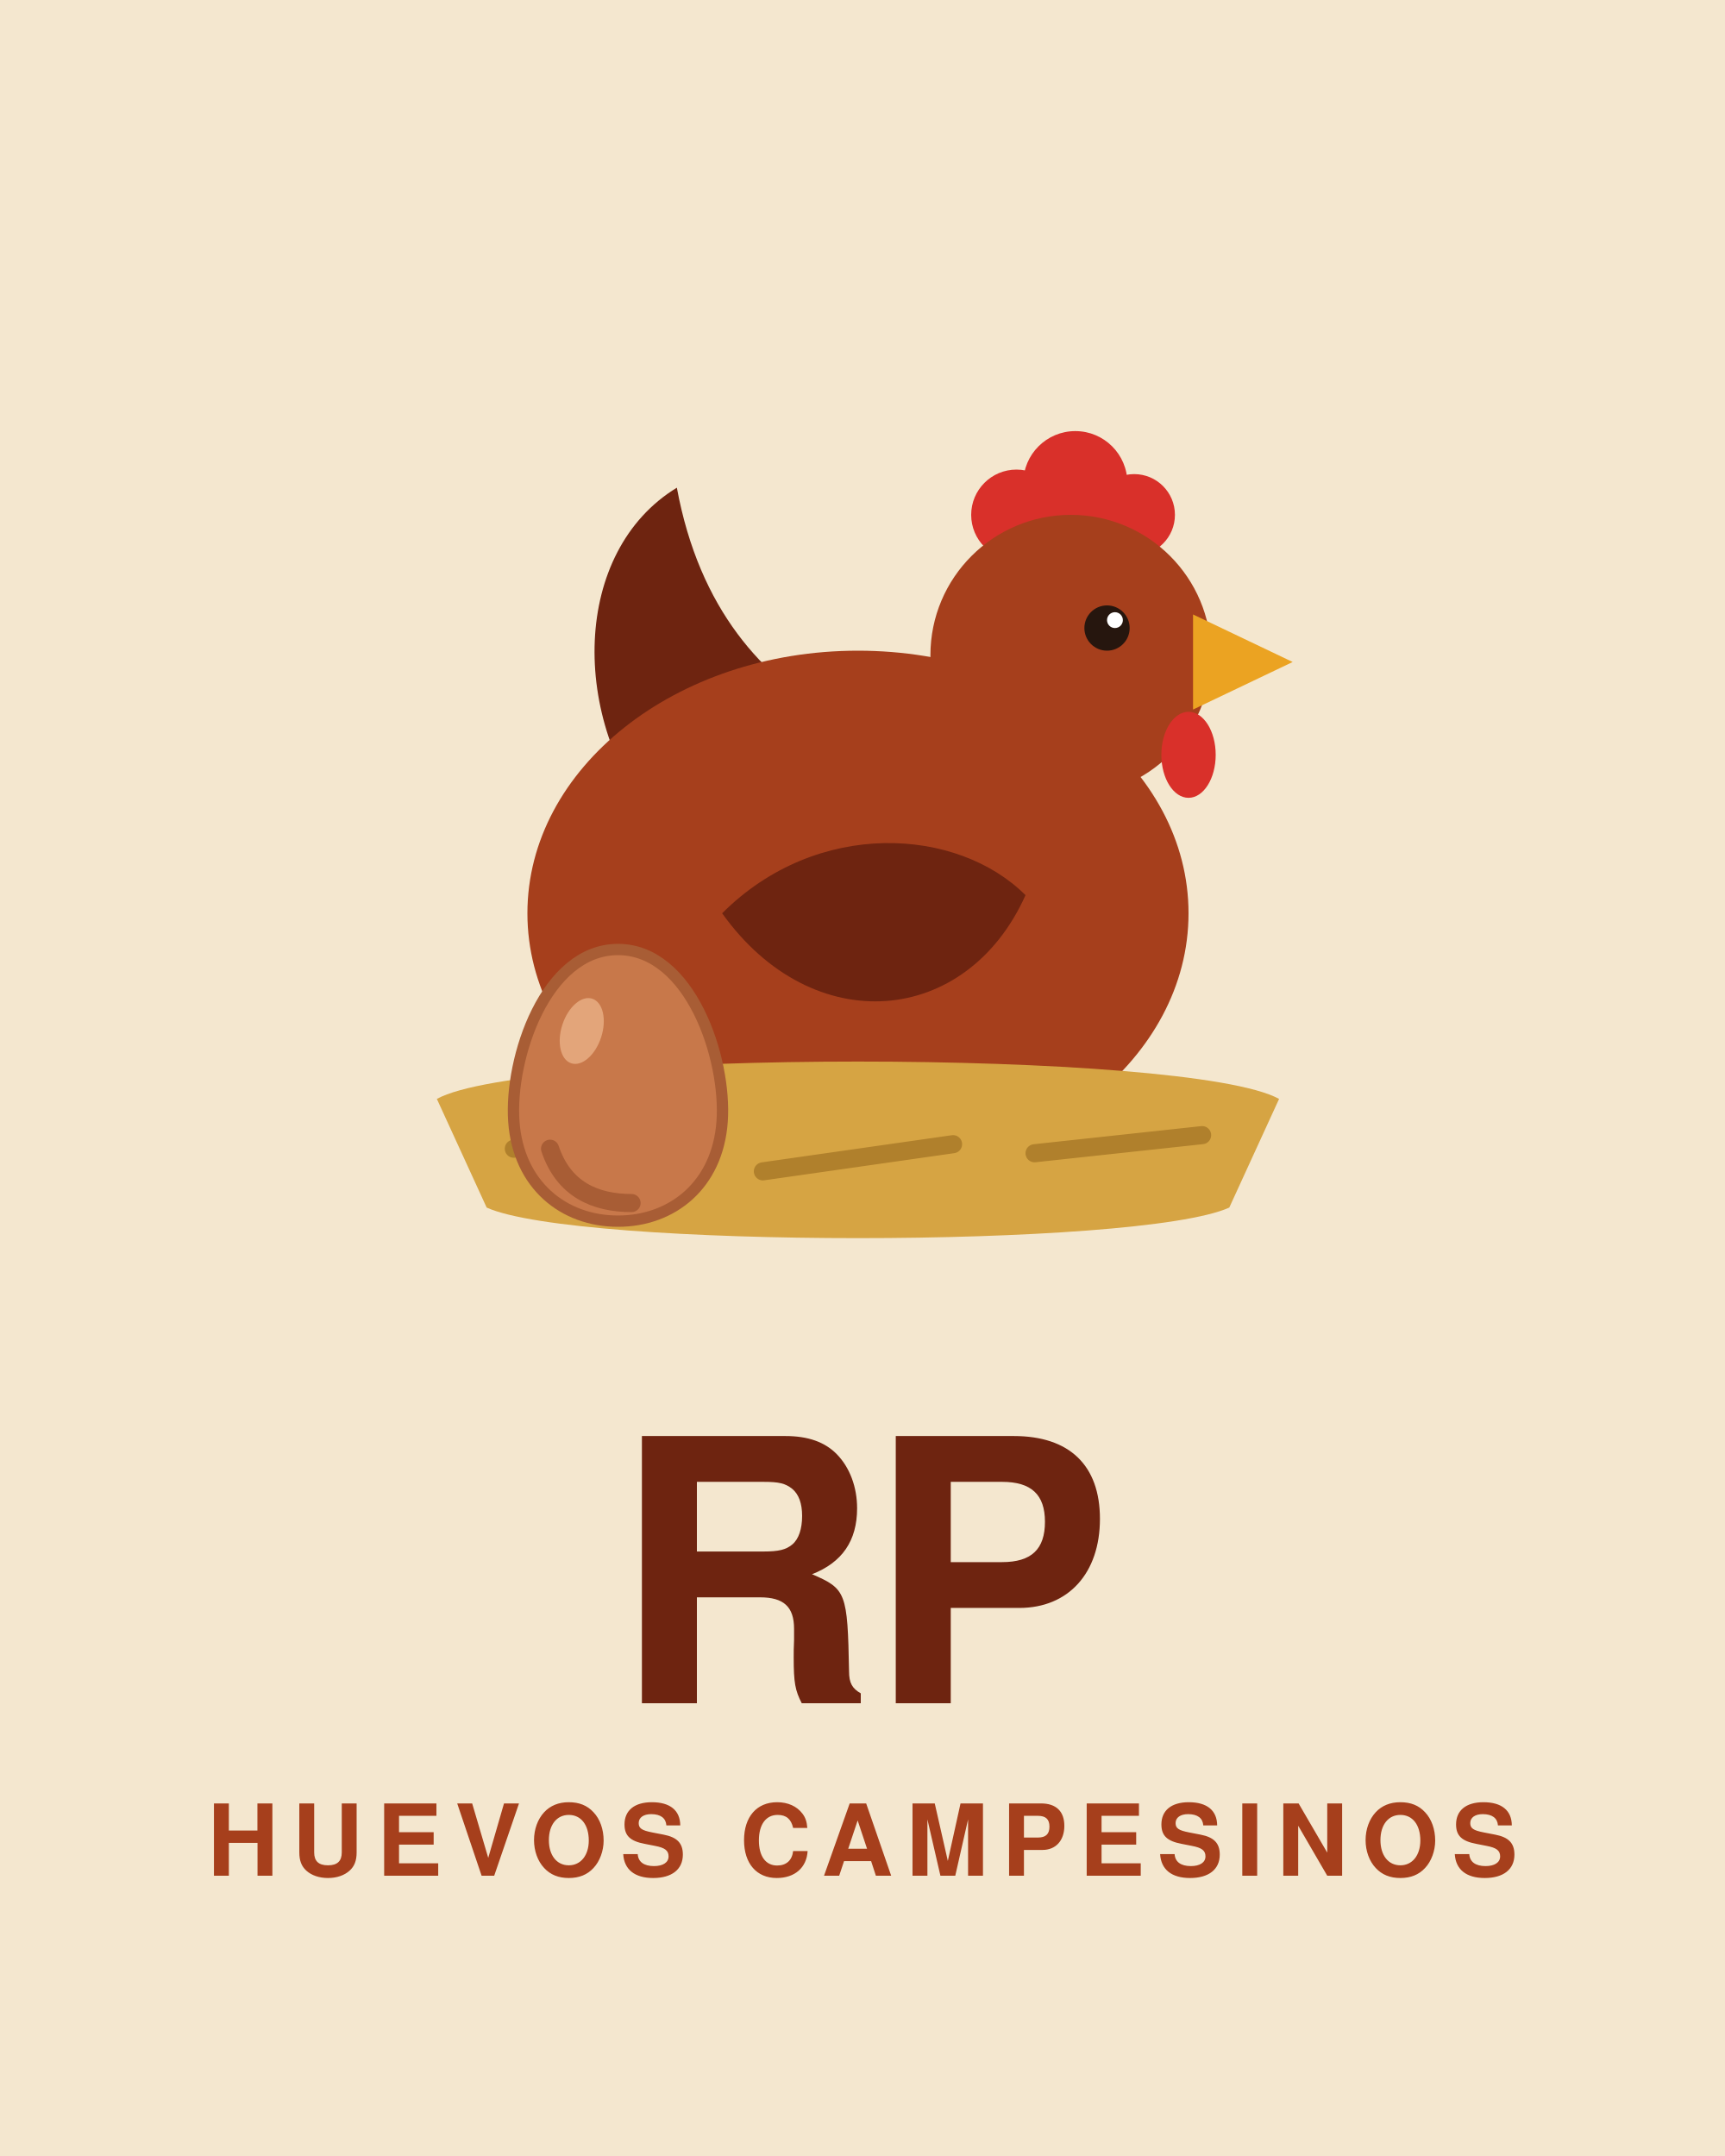
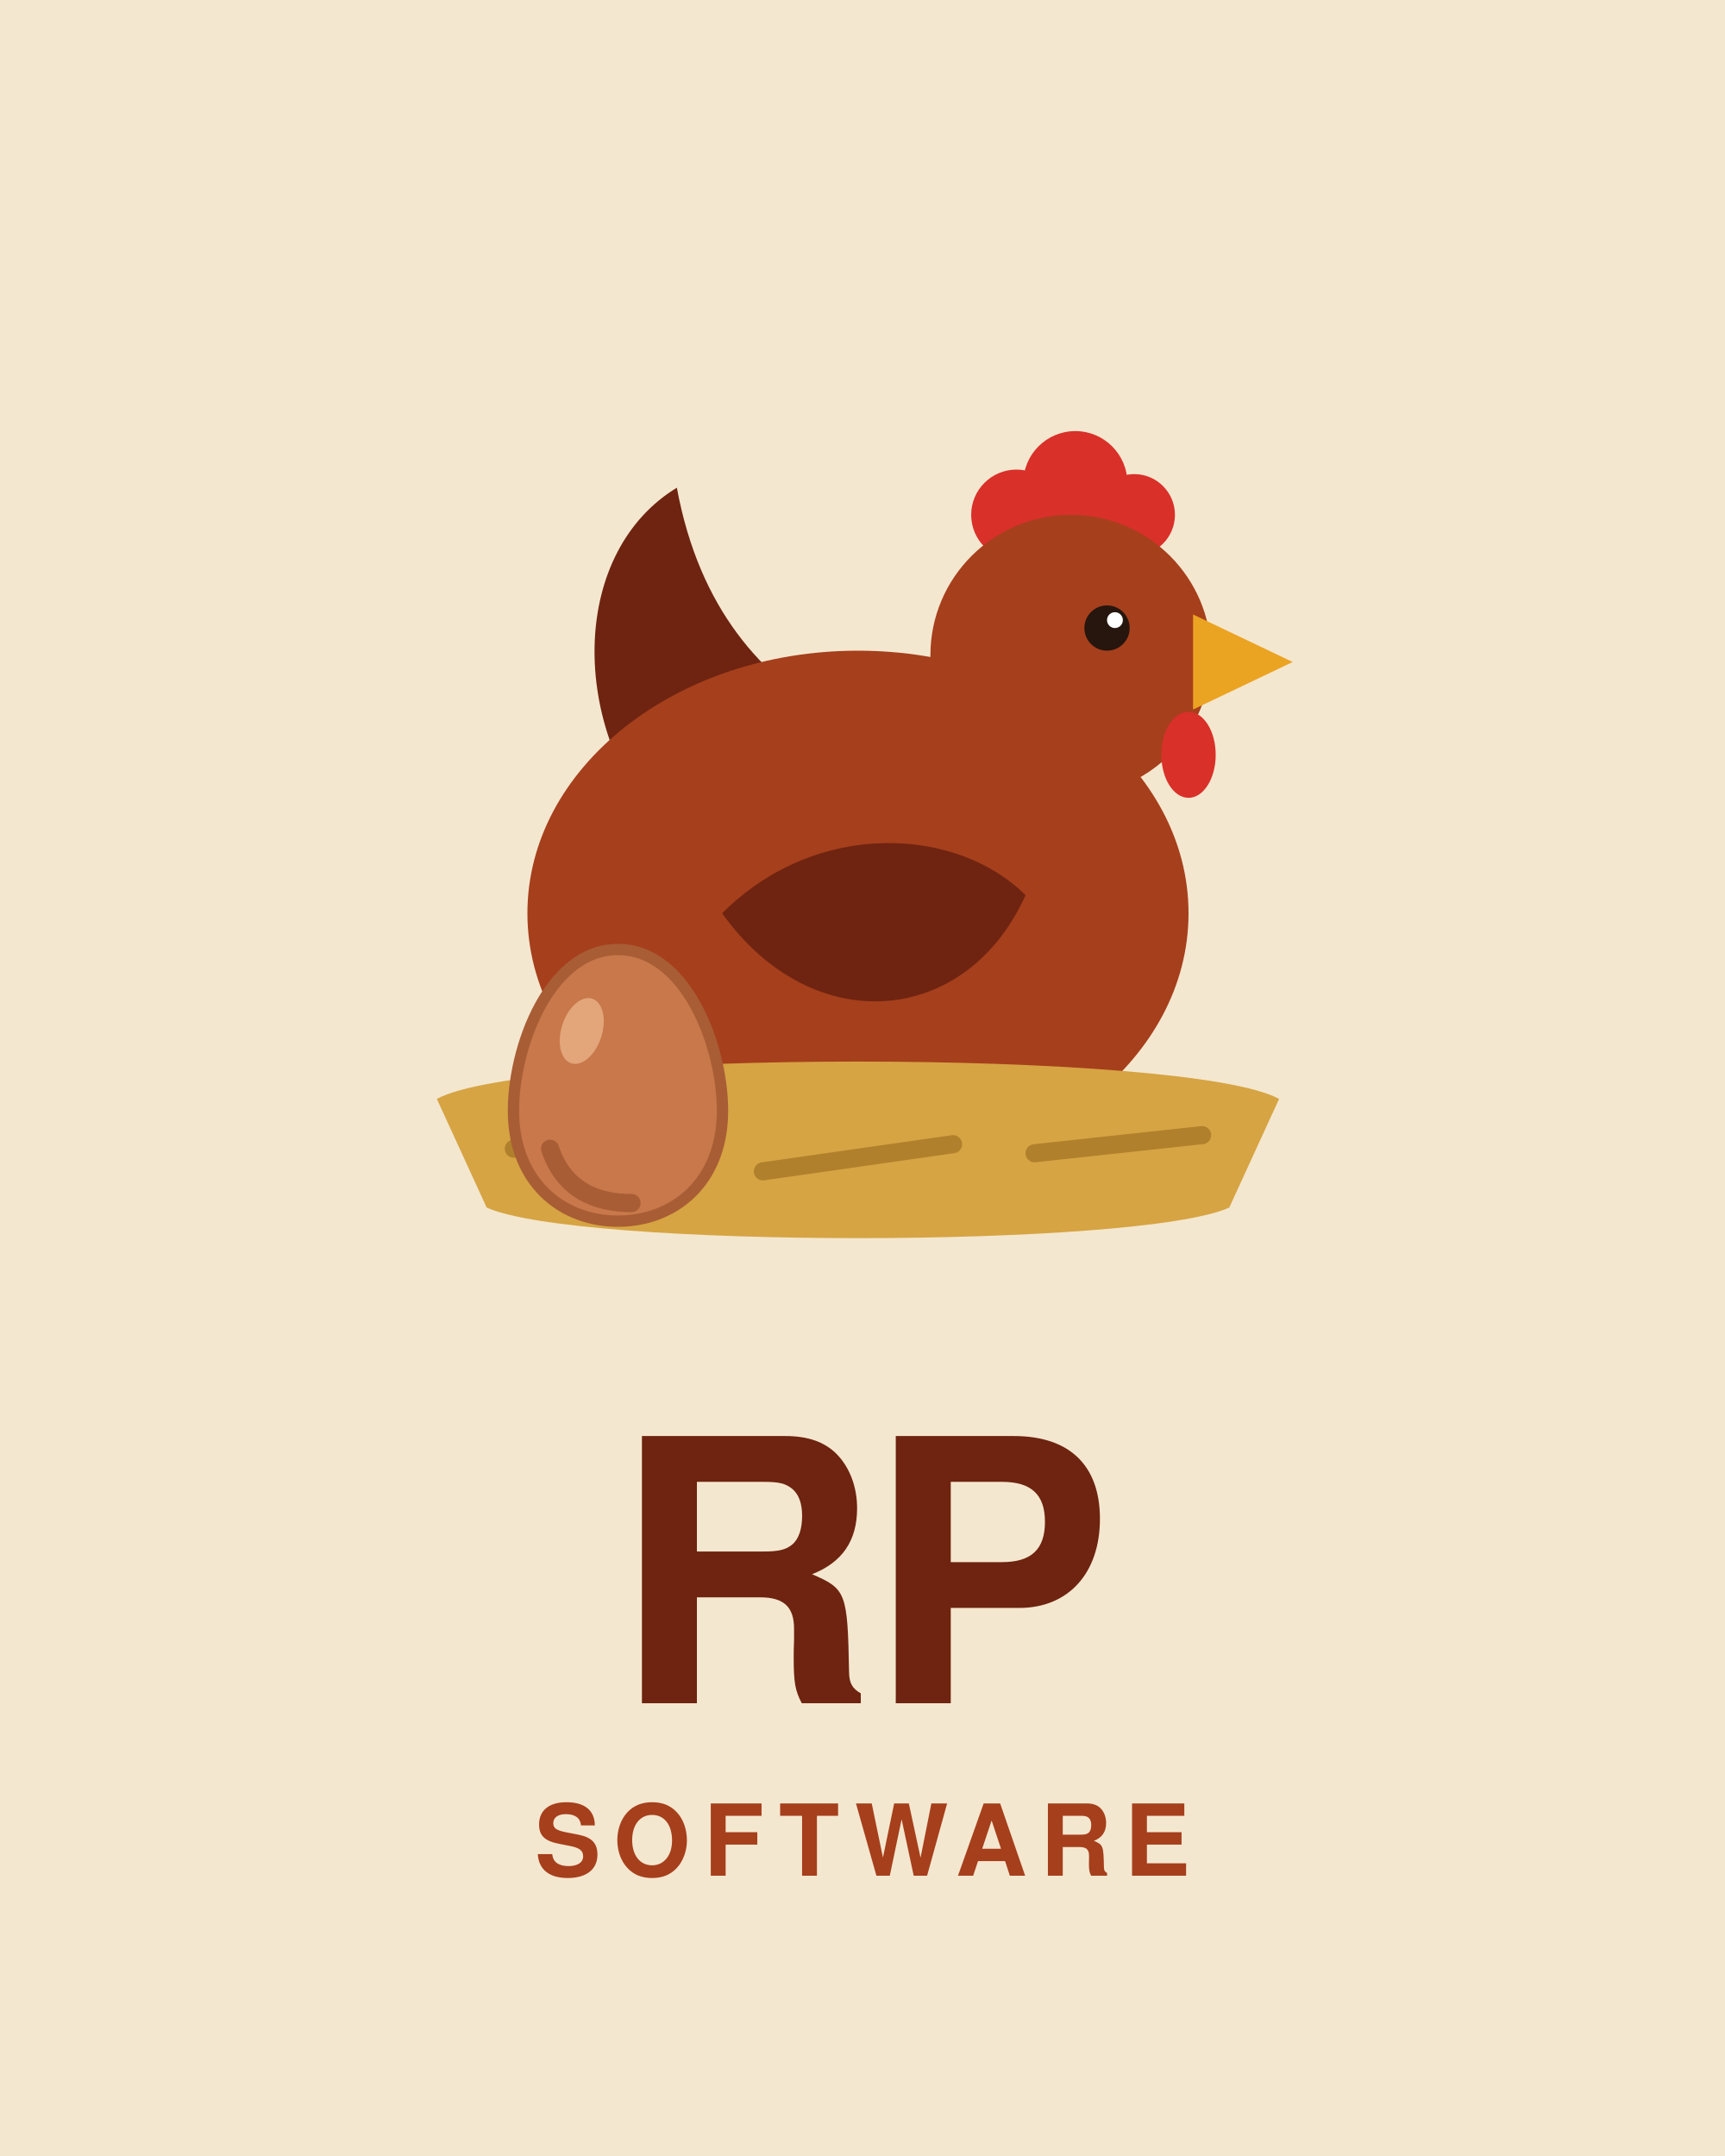
<svg xmlns="http://www.w3.org/2000/svg" width="800" height="1000" viewBox="0 0 800 1000">
  <rect width="800" height="1000" fill="#F4E7CF" />
  <g transform="translate(400 390) scale(1.05) translate(-258 -268)">
    <path d="M168 262 C128 214 130 140 176 112 C186 166 214 196 246 214 Z" fill="#6E2410" />
    <circle cx="326" cy="124" r="20" fill="#D9302A" />
    <circle cx="352" cy="110" r="23" fill="#D9302A" />
    <circle cx="378" cy="124" r="18" fill="#D9302A" />
    <ellipse cx="256" cy="300" rx="146" ry="116" fill="#A63F1C" />
    <circle cx="350" cy="186" r="62" fill="#A63F1C" />
    <path d="M404 168 L448 189 L404 210 Z" fill="#EBA322" />
    <ellipse cx="402" cy="230" rx="12" ry="19" fill="#D9302A" />
    <circle cx="366" cy="174" r="10" fill="#26160E" />
    <circle cx="369.5" cy="170.5" r="3.5" fill="#fff" />
    <path d="M196 300 C238 258 300 262 330 292 C304 350 236 356 196 300 Z" fill="#6E2410" />
    <path d="M70 382 C110 360 402 360 442 382 L420 430 C380 448 132 448 92 430 Z" fill="#D6A443" />
    <path d="M104 404 L178 396 M214 414 L298 402 M334 406 L408 398" stroke="#B0802C" stroke-width="8" stroke-linecap="round" />
    <path d="M150 316 C182 316 198 364 196 392 C194 420 174 436 150 436 C126 436 106 420 104 392 C102 364 118 316 150 316 Z" fill="#C8784A" stroke="#A85D35" stroke-width="5" />
    <ellipse cx="134" cy="352" rx="9" ry="15" fill="#E3A57A" transform="rotate(18 134 352)" />
    <path d="M120 404 C126 422 140 428 156 428" stroke="#A85D35" stroke-width="8" fill="none" stroke-linecap="round" />
  </g>
  <text x="400" y="790" text-anchor="middle" font-family="Helvetica, Arial, sans-serif" font-weight="700" font-size="170" fill="#6E2410" letter-spacing="-4">RP</text>
-   <text x="400" y="870" text-anchor="middle" font-family="Helvetica, Arial, sans-serif" font-weight="700" font-size="46" fill="#A63F1C" letter-spacing="6">HUEVOS CAMPESINOS</text>
+   <text x="400" y="870" text-anchor="middle" font-family="Helvetica, Arial, sans-serif" font-weight="700" font-size="46" fill="#A63F1C" letter-spacing="6">SOFTWARE</text>
</svg>
